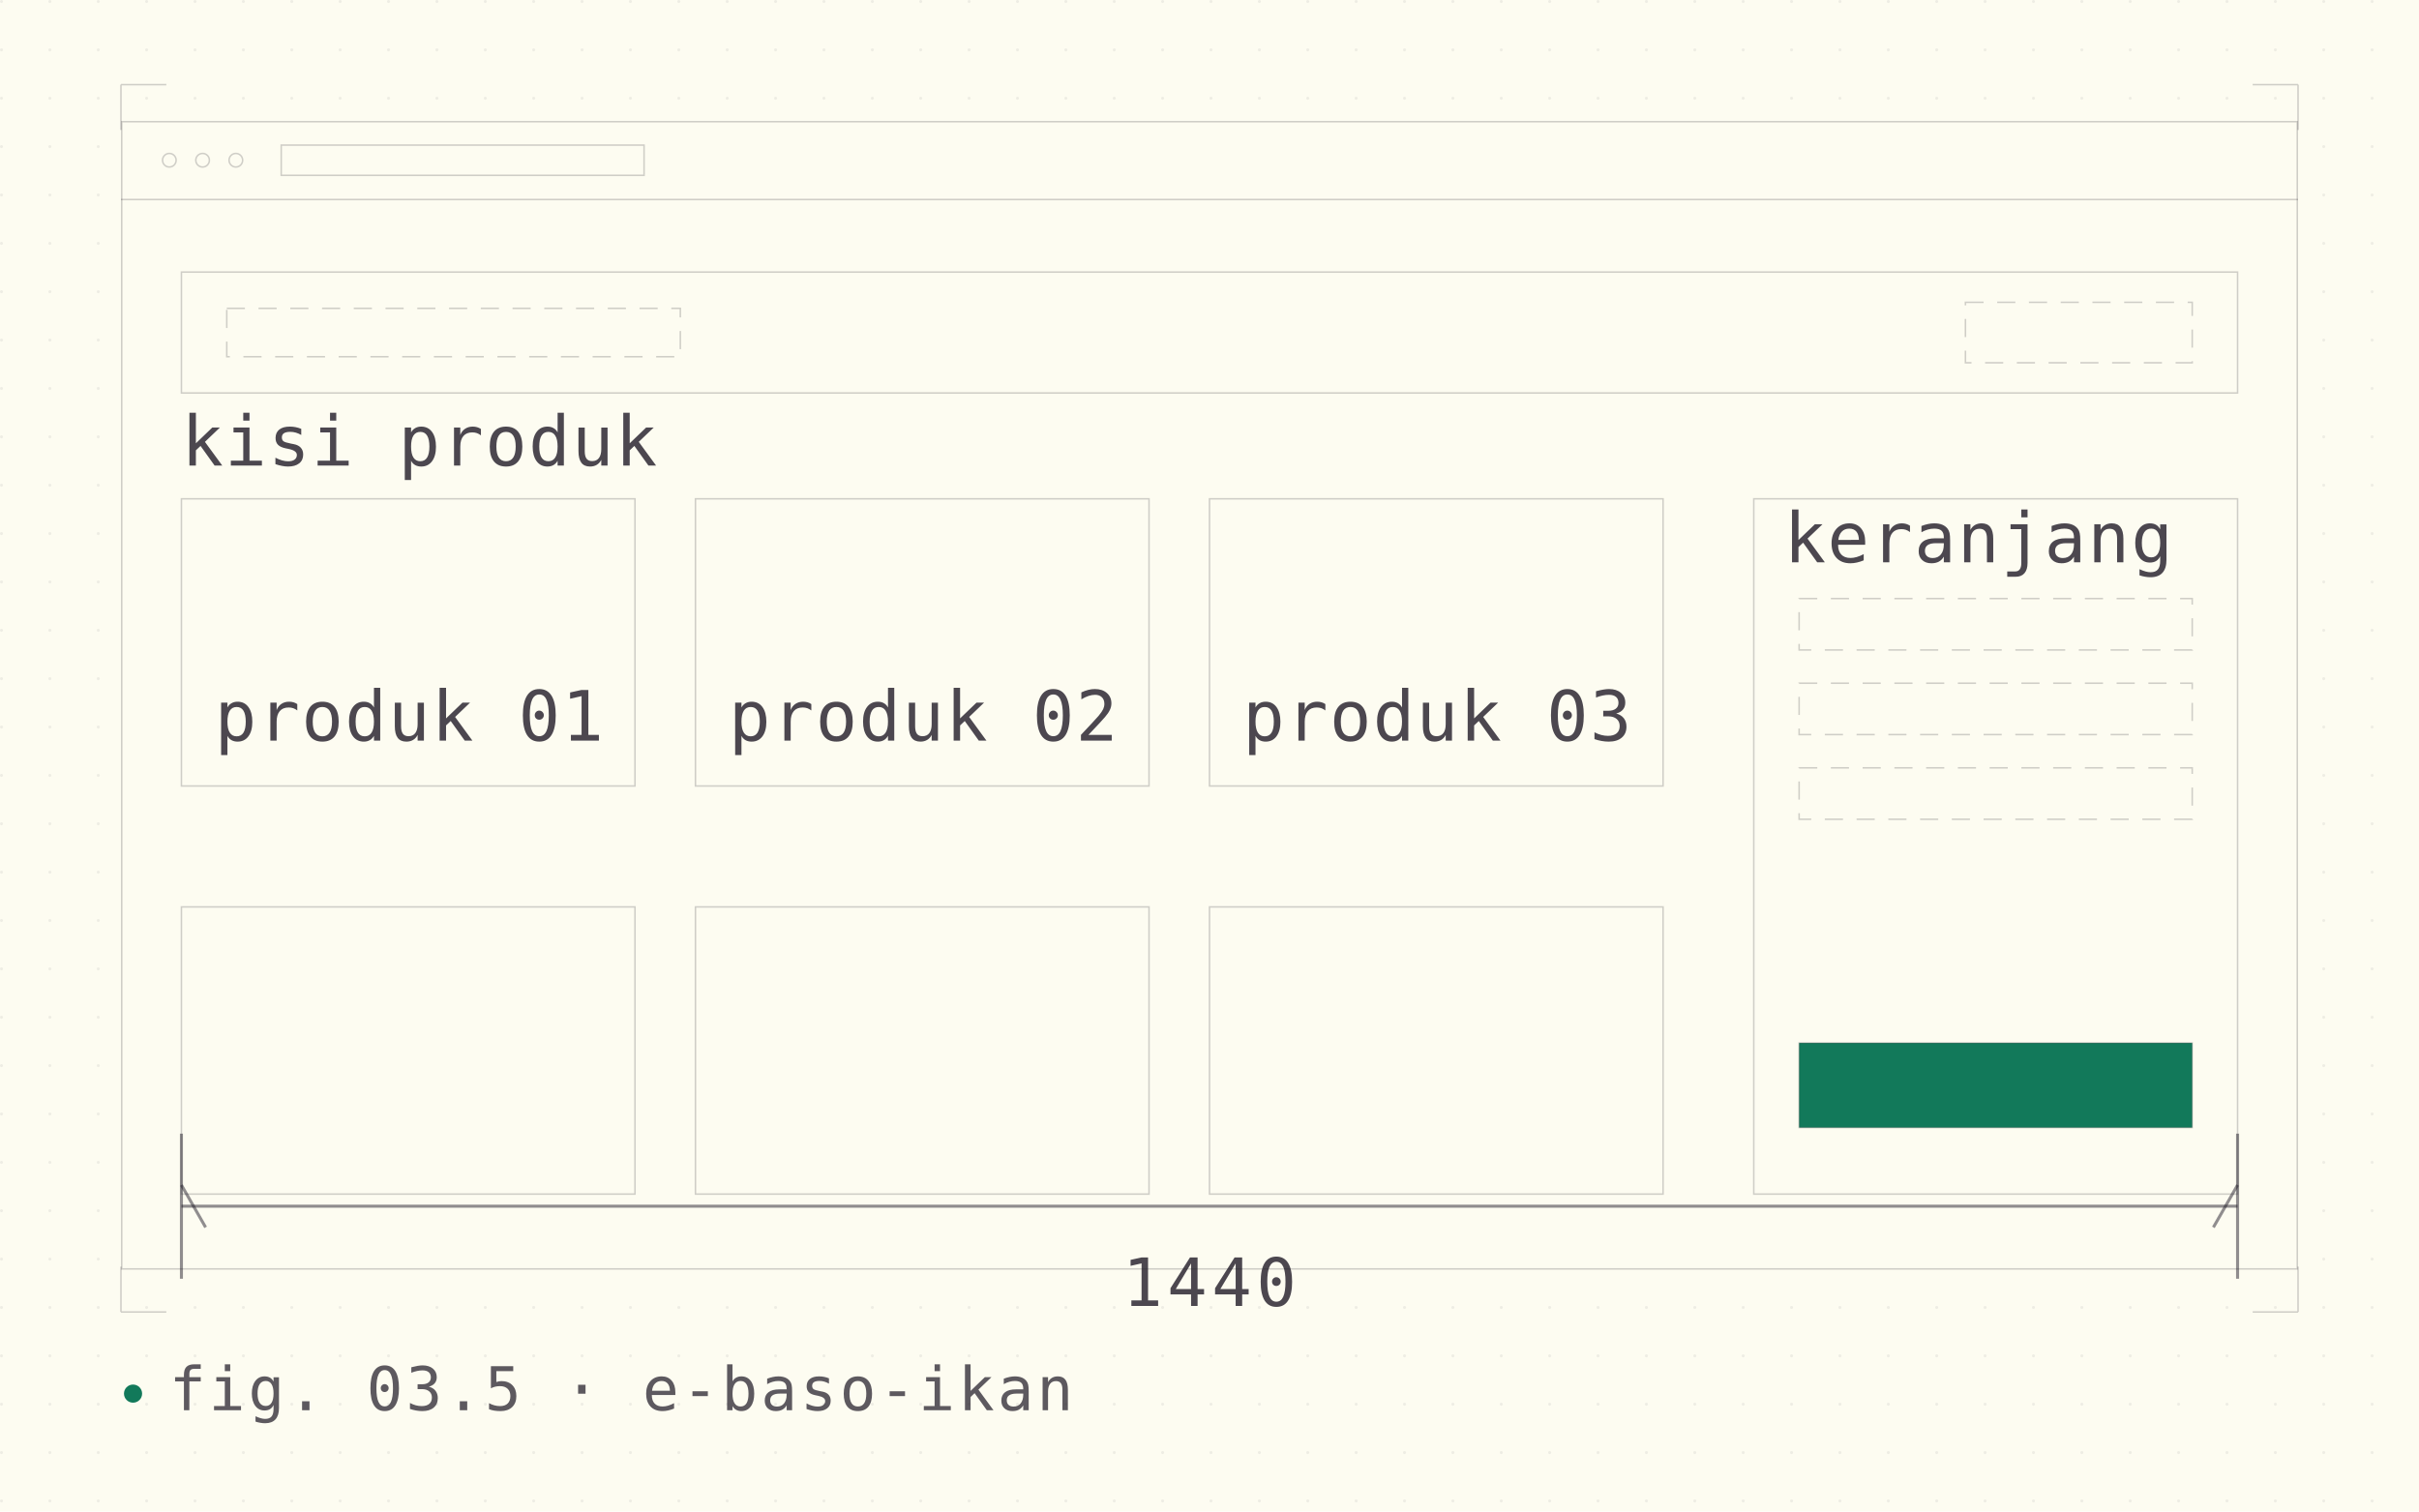
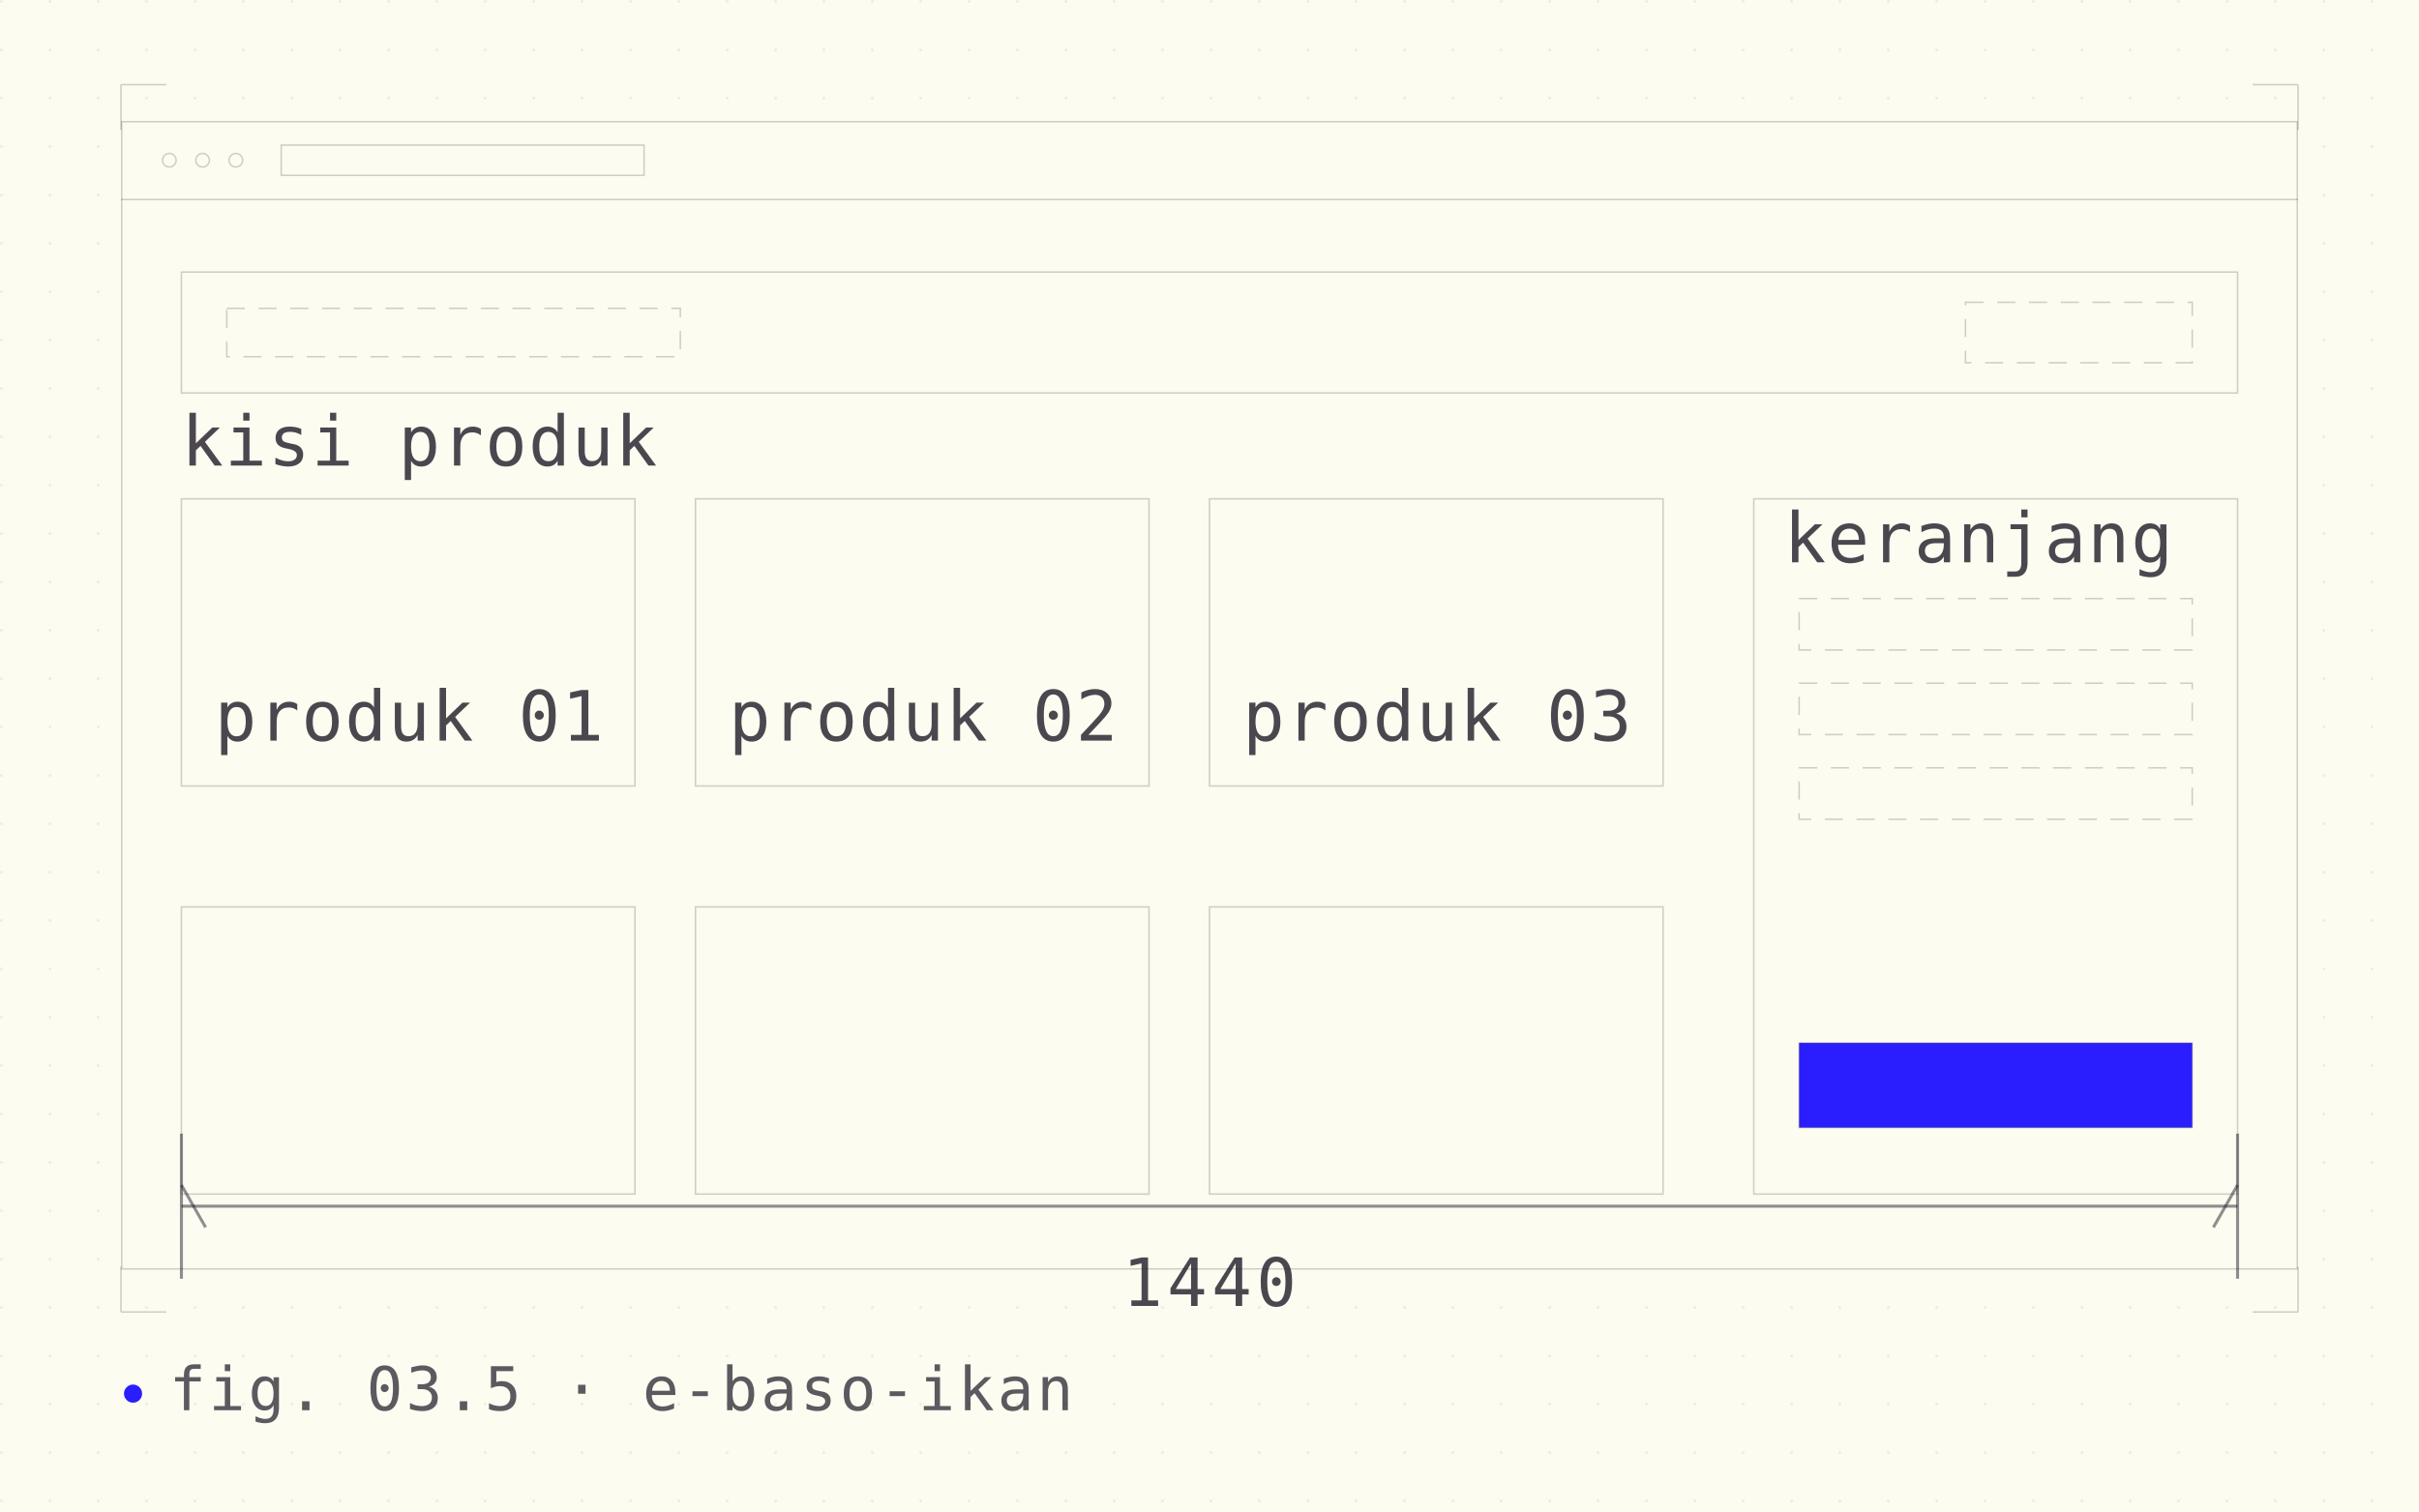
<svg xmlns="http://www.w3.org/2000/svg" viewBox="0 0 1600 1000" width="1600" height="1000" role="img" aria-label="Diagram tata letak e-baso-ikan">
  <defs>
    <pattern id="dots" width="32" height="32" patternUnits="userSpaceOnUse">
      <circle cx="1" cy="1" r="1" fill="#1a152210" />
    </pattern>
  </defs>
  <rect width="1600" height="1000" fill="#fdfcf1" />
  <rect width="1600" height="1000" fill="url(#dots)" />
  <g>
    <rect x="80.5" y="80.5" width="1439" height="759" fill="#fdfcf1" stroke="#1a152233" />
    <line x1="80" y1="132" x2="1520" y2="132" stroke="#1a152233" />
    <circle cx="112" cy="106" r="4.5" fill="none" stroke="#1a152233" />
    <circle cx="134" cy="106" r="4.5" fill="none" stroke="#1a152233" />
    <circle cx="156" cy="106" r="4.5" fill="none" stroke="#1a152233" />
    <rect x="186" y="96" width="240" height="20" fill="none" stroke="#1a152233" />
  </g>
  <rect x="120" y="180" width="1360" height="80" fill="none" stroke="#1a152233" stroke-width="1" />
  <rect x="150" y="204" width="300" height="32" fill="none" stroke="#1a152233" stroke-width="1" stroke-dasharray="12 9" />
  <rect x="1300" y="200" width="150" height="40" fill="none" stroke="#1a152233" stroke-width="1" stroke-dasharray="12 9" />
  <text x="120" y="308" font-family="ui-monospace, 'JetBrains Mono Variable', monospace" font-size="46" letter-spacing="1" fill="#1a1522c7" text-anchor="start">kisi produk</text>
  <rect x="120" y="330" width="300" height="190" fill="none" stroke="#1a152233" stroke-width="1" />
  <rect x="460" y="330" width="300" height="190" fill="none" stroke="#1a152233" stroke-width="1" />
  <rect x="800" y="330" width="300" height="190" fill="none" stroke="#1a152233" stroke-width="1" />
  <rect x="120" y="600" width="300" height="190" fill="none" stroke="#1a152233" stroke-width="1" />
  <rect x="460" y="600" width="300" height="190" fill="none" stroke="#1a152233" stroke-width="1" />
  <rect x="800" y="600" width="300" height="190" fill="none" stroke="#1a152233" stroke-width="1" />
  <text x="142" y="490" font-family="ui-monospace, 'JetBrains Mono Variable', monospace" font-size="46" letter-spacing="1" fill="#1a1522c7" text-anchor="start">produk 01</text>
  <text x="482" y="490" font-family="ui-monospace, 'JetBrains Mono Variable', monospace" font-size="46" letter-spacing="1" fill="#1a1522c7" text-anchor="start">produk 02</text>
  <text x="822" y="490" font-family="ui-monospace, 'JetBrains Mono Variable', monospace" font-size="46" letter-spacing="1" fill="#1a1522c7" text-anchor="start">produk 03</text>
  <rect x="1160" y="330" width="320" height="460" fill="none" stroke="#1a152233" stroke-width="1" />
  <text x="1180" y="372" font-family="ui-monospace, 'JetBrains Mono Variable', monospace" font-size="46" letter-spacing="1" fill="#1a1522c7" text-anchor="start">keranjang</text>
  <rect x="1190" y="396" width="260" height="34" fill="none" stroke="#1a152233" stroke-width="1" stroke-dasharray="12 9" />
  <rect x="1190" y="452" width="260" height="34" fill="none" stroke="#1a152233" stroke-width="1" stroke-dasharray="12 9" />
  <rect x="1190" y="508" width="260" height="34" fill="none" stroke="#1a152233" stroke-width="1" stroke-dasharray="12 9" />
-   <rect x="1190" y="690" width="260" height="56" fill="#12795a" stroke="#1a152233" stroke-width="1" />
+   <rect x="1190" y="690" width="260" height="56" fill="#2a1eff" stroke="#1a152233" stroke-width="1" />
  <g stroke="#1a15227a" stroke-width="2" fill="none">
    <path d="M120 750v96M1480 750v96" />
    <path d="M120 798h1360" />
    <path d="M120 784l16 28M1480 784l-16 28" />
  </g>
  <text x="800" y="864" font-family="ui-monospace, 'JetBrains Mono Variable', monospace" font-size="44" letter-spacing="3" fill="#1a1522c7" text-anchor="middle">1440</text>
  <g font-family="ui-monospace, 'JetBrains Mono Variable', monospace" font-size="40" letter-spacing="2">
-     <circle cx="88" cy="922" r="6" fill="#12795a" />
+     <circle cx="88" cy="922" r="6" fill="#2a1eff" />
    <text x="112" y="933" fill="#1a1522b3">fig. 03.5 · e-baso-ikan</text>
  </g>
  <g stroke="#1a152233" stroke-width="1" fill="none">
    <path d="M80 56h30M80 56v30" />
    <path d="M1520 56h-30M1520 56v30" />
    <path d="M80 868h30M80 868v-30" />
    <path d="M1520 868h-30M1520 868v-30" />
  </g>
</svg>
